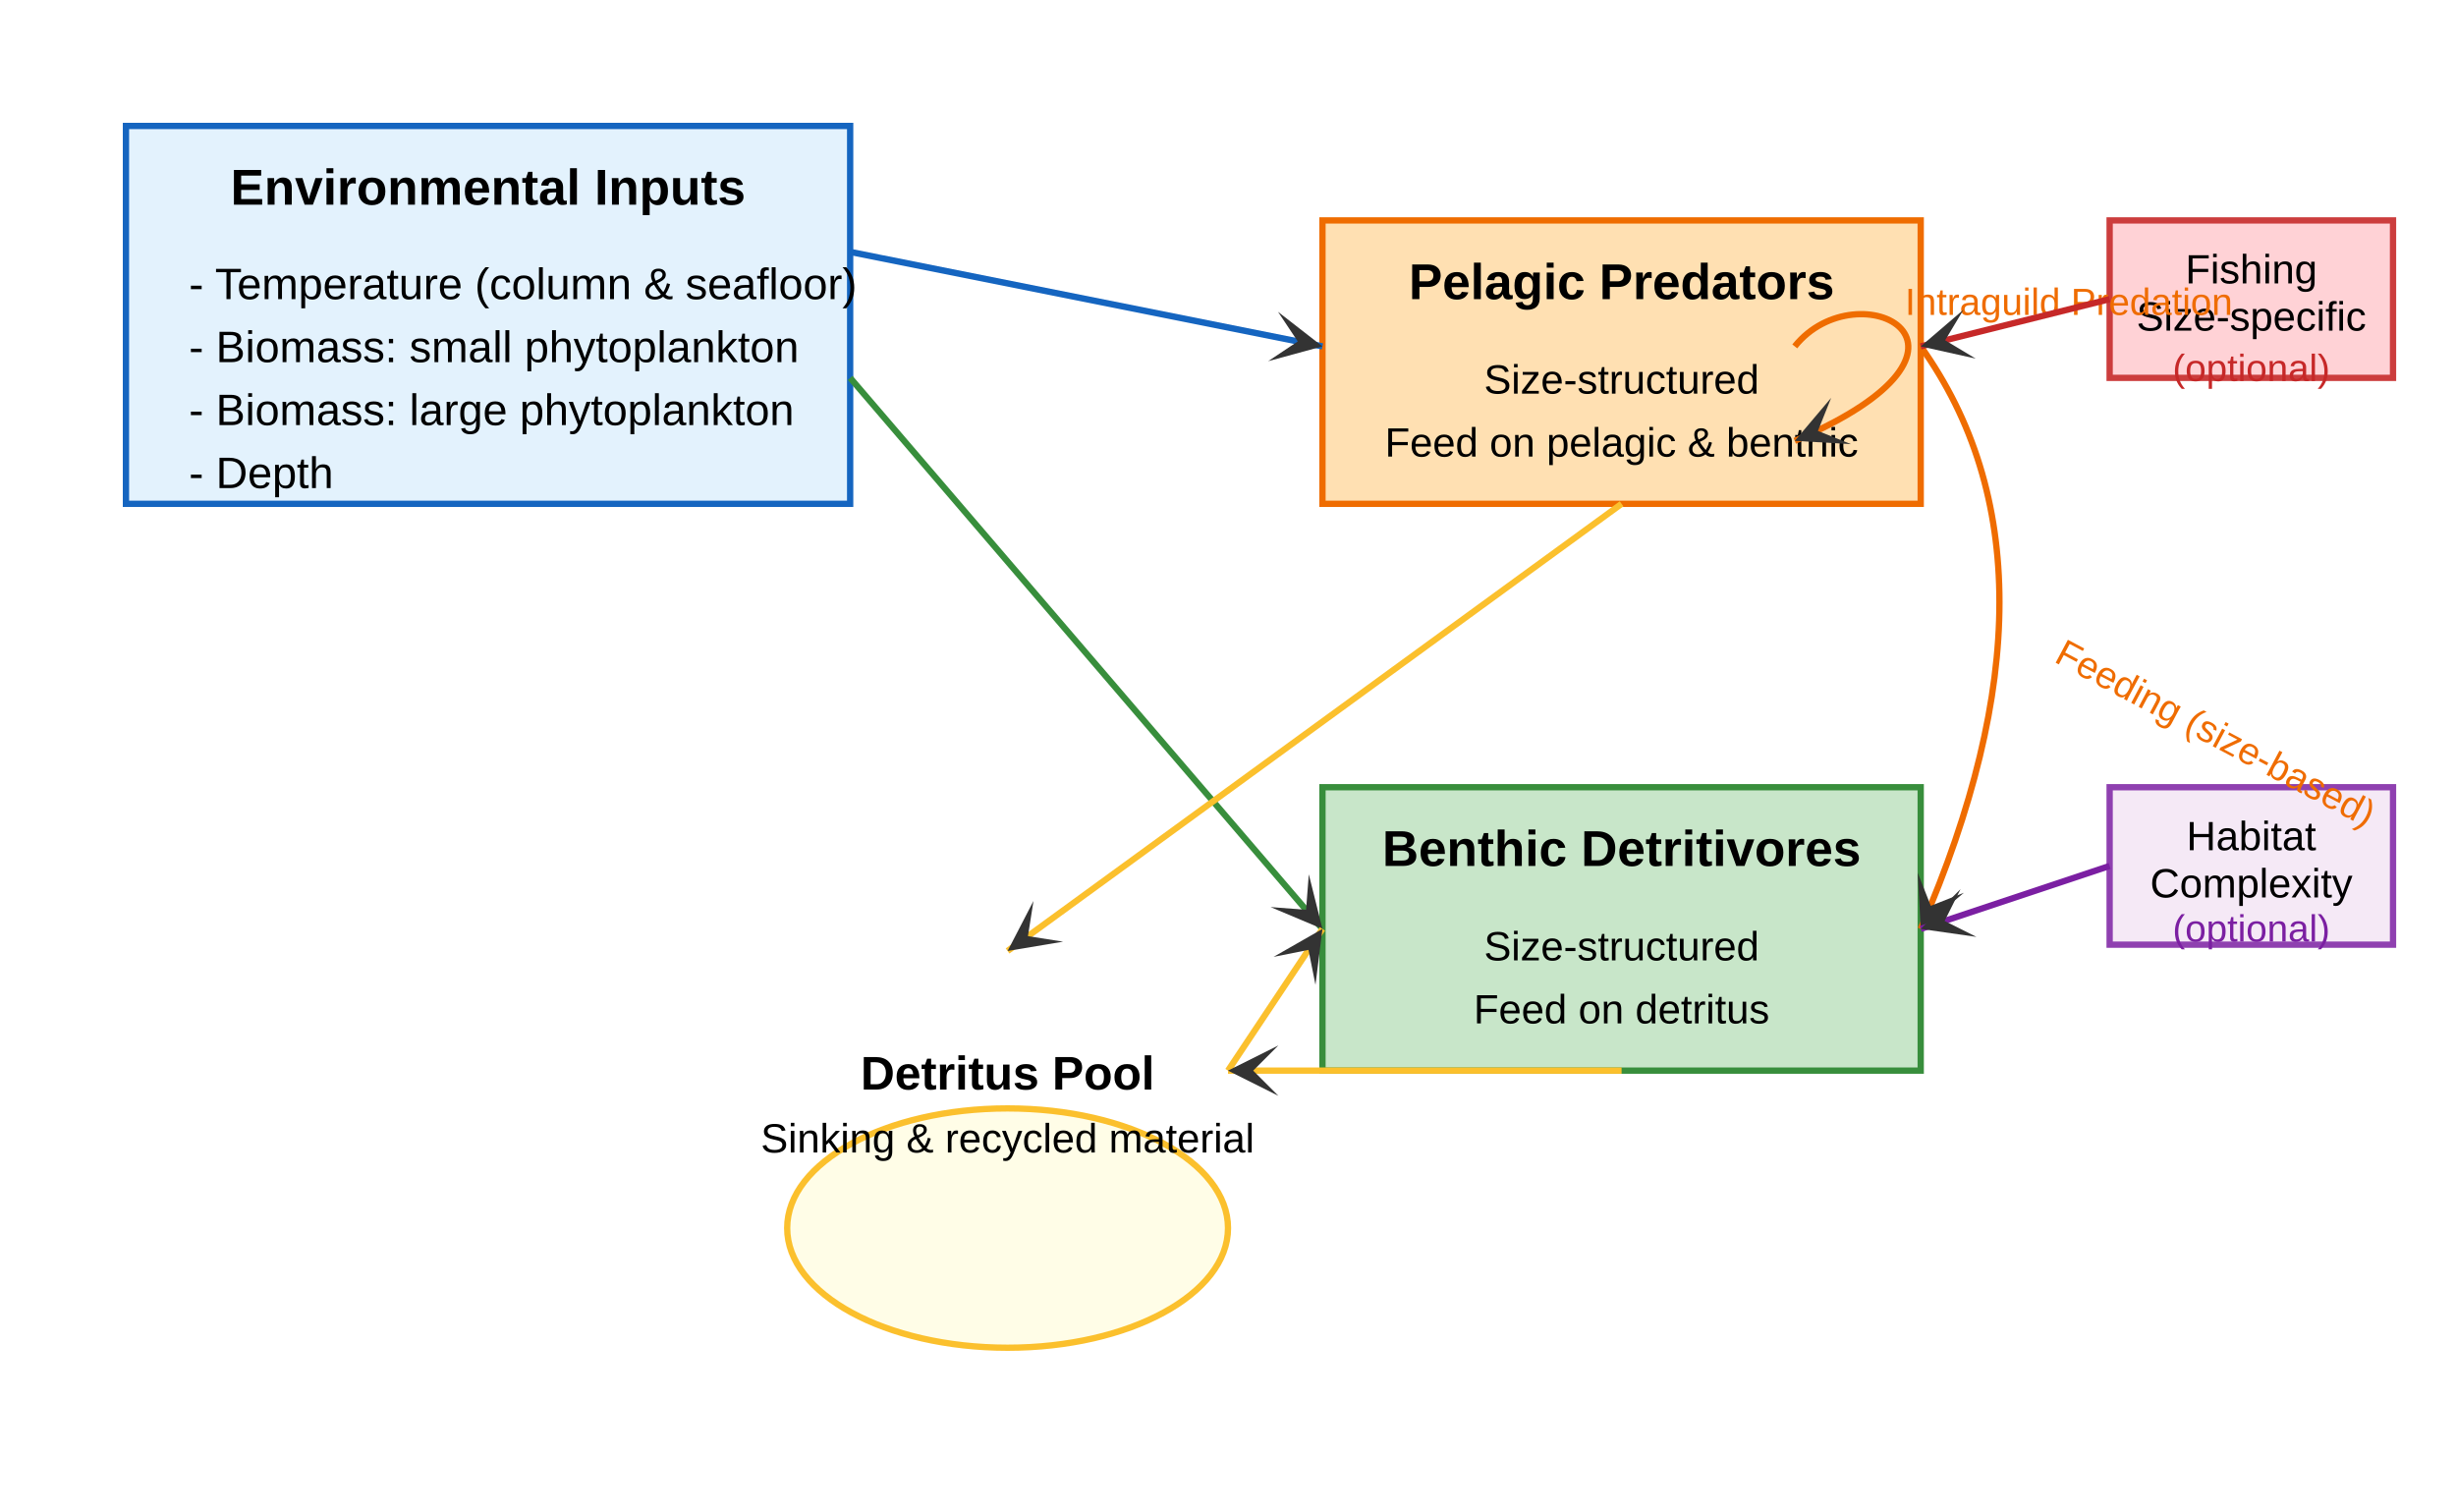
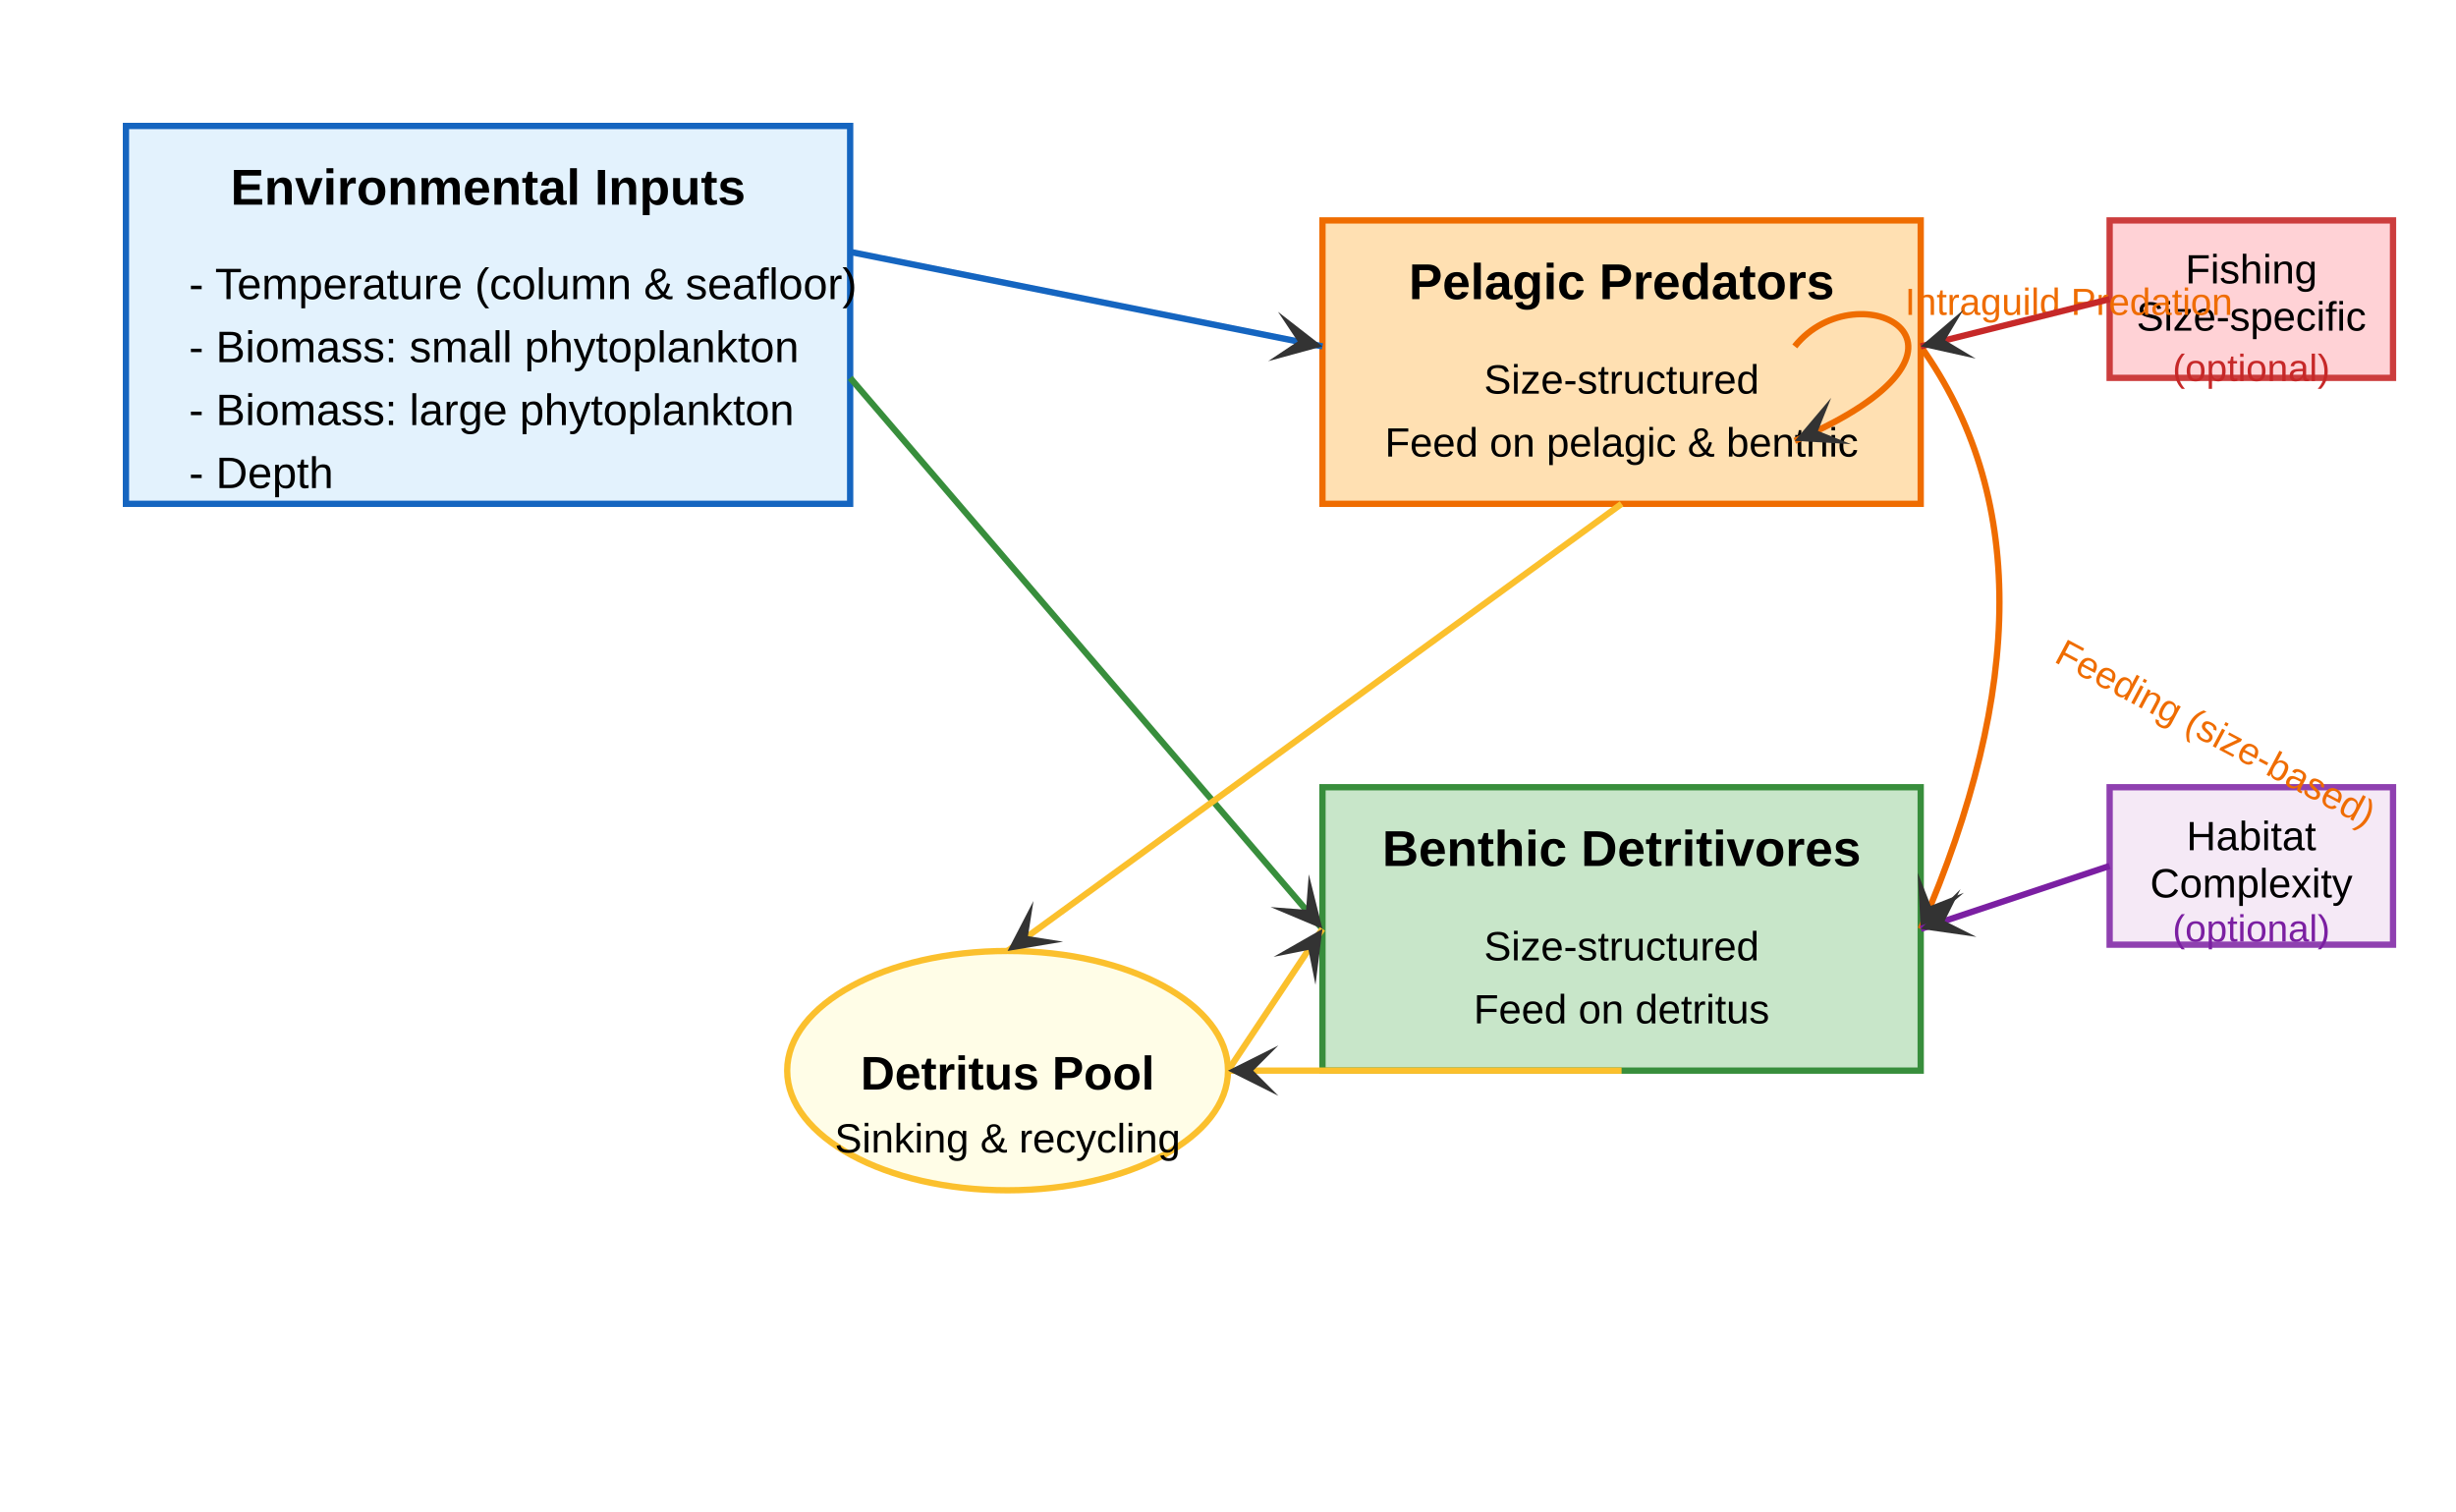
<svg xmlns="http://www.w3.org/2000/svg" width="780" height="480" viewBox="0 0 780 480" font-family="Arial, sans-serif">
  <rect x="40" y="40" width="230" height="120" fill="#e3f2fd" stroke="#1565c0" stroke-width="2" />
  <text x="155" y="65" text-anchor="middle" font-weight="bold" font-size="16">Environmental Inputs</text>
  <text x="60" y="95" font-size="14">- Temperature (column &amp; seafloor)</text>
  <text x="60" y="115" font-size="14">- Biomass: small phytoplankton</text>
  <text x="60" y="135" font-size="14">- Biomass: large phytoplankton</text>
  <text x="60" y="155" font-size="14">- Depth</text>
  <rect x="420" y="70" width="190" height="90" fill="#ffe0b2" stroke="#ef6c00" stroke-width="2" />
  <text x="515" y="95" text-anchor="middle" font-weight="bold" font-size="16">Pelagic Predators</text>
  <text x="515" y="125" text-anchor="middle" font-size="13">Size-structured</text>
  <text x="515" y="145" text-anchor="middle" font-size="13">Feed on pelagic &amp; benthic</text>
  <rect x="420" y="250" width="190" height="90" fill="#c8e6c9" stroke="#388e3c" stroke-width="2" />
  <text x="515" y="275" text-anchor="middle" font-weight="bold" font-size="16">Benthic Detritivores</text>
  <text x="515" y="305" text-anchor="middle" font-size="13">Size-structured</text>
  <text x="515" y="325" text-anchor="middle" font-size="13">Feed on detritus</text>
-   <ellipse cx="320" cy="390" rx="70" ry="38" fill="#fffde7" stroke="#fbc02d" stroke-width="2" />
+   <ellipse cx="320" cy="340" rx="70" ry="38" fill="#fffde7" stroke="#fbc02d" stroke-width="2" />
  <text x="320" y="346" text-anchor="middle" font-weight="bold" font-size="15">Detritus Pool</text>
-   <text x="320" y="366" text-anchor="middle" font-size="13">Sinking &amp; recycled material</text>
+   <text x="320" y="366" text-anchor="middle" font-size="13">Sinking &amp; recycling </text>
  <rect x="670" y="250" width="90" height="50" fill="#f3e5f5" stroke="#7b1fa2" stroke-width="2" opacity="0.85" />
  <text x="715" y="270" text-anchor="middle" font-size="13">Habitat</text>
  <text x="715" y="285" text-anchor="middle" font-size="13">Complexity</text>
  <text x="715" y="299" text-anchor="middle" font-size="12" fill="#7b1fa2">(optional)</text>
  <rect x="670" y="70" width="90" height="50" fill="#ffcdd2" stroke="#c62828" stroke-width="2" opacity="0.9" />
  <text x="715" y="90" text-anchor="middle" font-size="13">Fishing</text>
  <text x="715" y="105" text-anchor="middle" font-size="13">Size-specific</text>
  <text x="715" y="121" text-anchor="middle" font-size="12" fill="#c62828">(optional)</text>
  <line x1="270" y1="80" x2="420" y2="110" stroke="#1565c0" stroke-width="2" marker-end="url(#arrow)" />
  <line x1="270" y1="120" x2="420" y2="295" stroke="#388e3c" stroke-width="2" marker-end="url(#arrow)" />
  <line x1="390" y1="340" x2="420" y2="295" stroke="#fbc02d" stroke-width="2" marker-end="url(#arrow)" />
  <path d="M610,110 Q660,180 610,295" fill="none" stroke="#ef6c00" stroke-width="2" marker-end="url(#arrow)" />
  <text x="652" y="210" fill="#ef6c00" font-size="12" transform="rotate(28,652,210)">Feeding (size-based)</text>
  <path d="M570,110 C590,85 640,110 570,140" fill="none" stroke="#ef6c00" stroke-width="2" marker-end="url(#arrow)" />
  <text x="605" y="100" fill="#ef6c00" font-size="12">Intraguild Predation</text>
  <line x1="515" y1="160" x2="320" y2="302" stroke="#fbc02d" stroke-width="2" marker-end="url(#arrow)" />
  <line x1="515" y1="340" x2="390" y2="340" stroke="#fbc02d" stroke-width="2" marker-end="url(#arrow)" />
  <line x1="670" y1="95" x2="610" y2="110" stroke="#c62828" stroke-width="2" marker-end="url(#arrow)" />
  <line x1="670" y1="275" x2="610" y2="295" stroke="#7b1fa2" stroke-width="2" marker-end="url(#arrow)" />
  <defs>
    <marker id="arrow" markerWidth="13" markerHeight="13" refX="10" refY="6" orient="auto" markerUnits="strokeWidth">
      <path d="M2,2 L10,6 L2,10 L6,6 L2,2" fill="#333" />
    </marker>
  </defs>
</svg>
